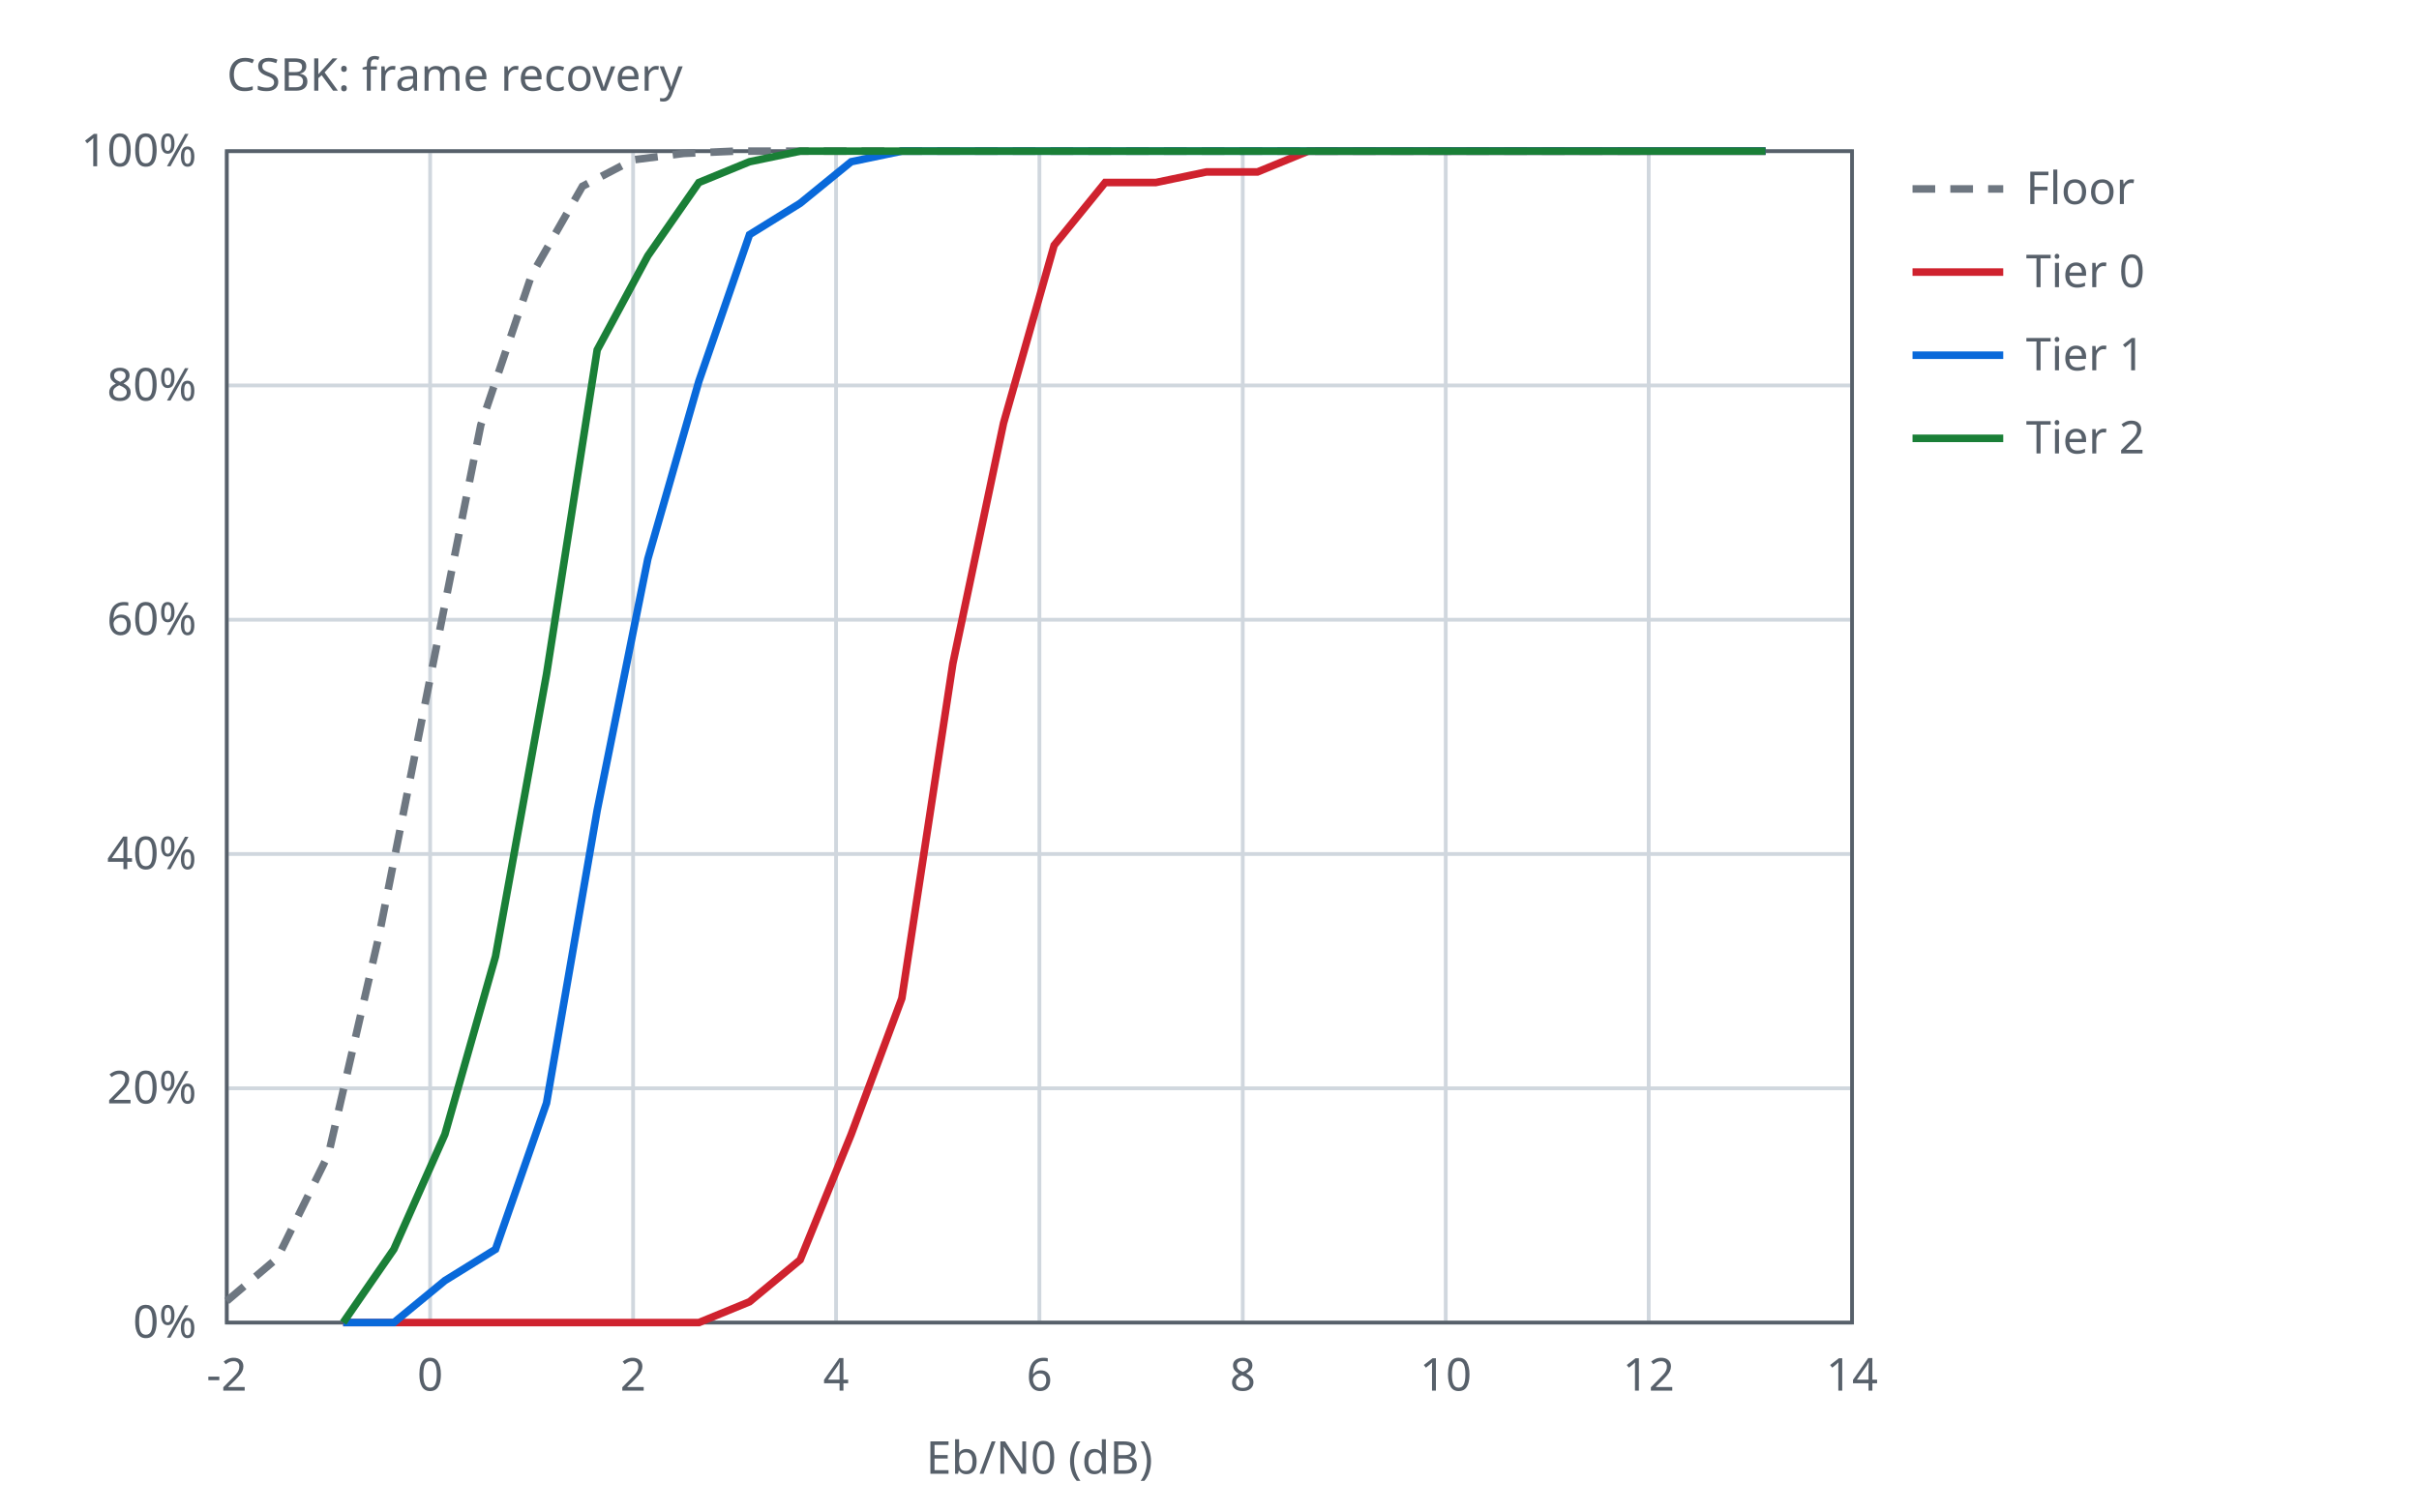
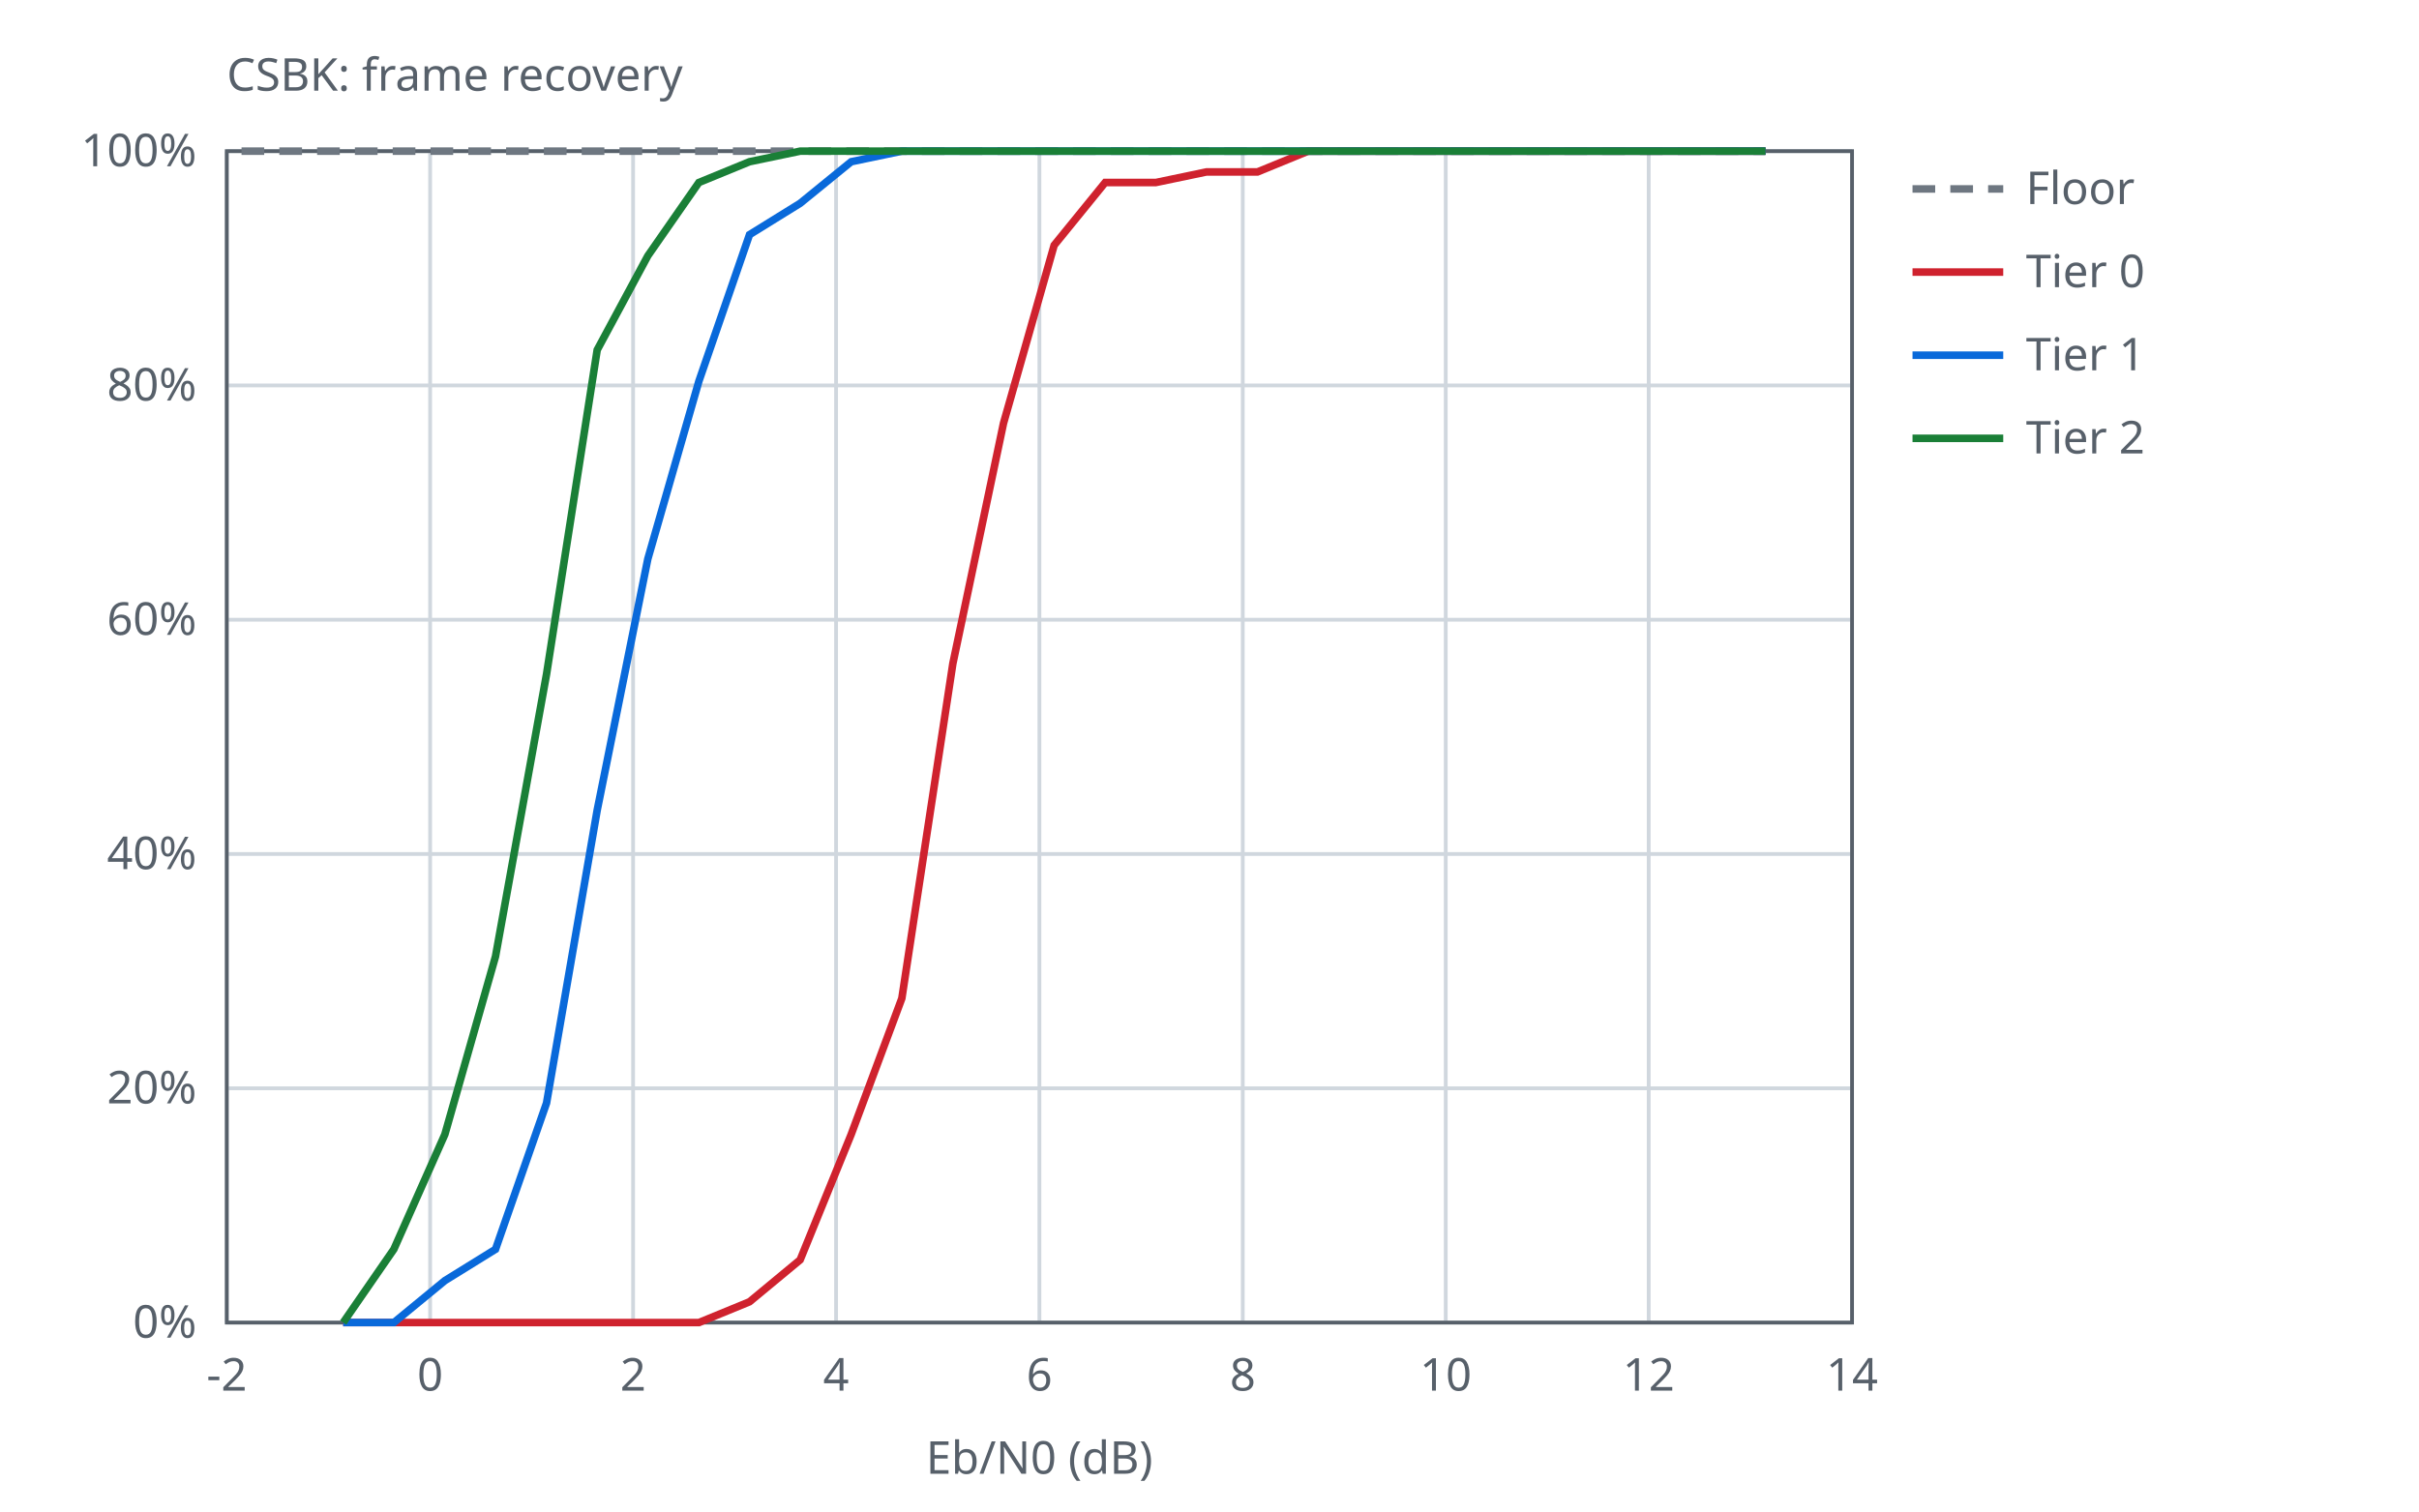
<svg xmlns="http://www.w3.org/2000/svg" width="640" height="400" viewBox="0 0 640 400">
  <style>text{font-family:sans-serif;font-size:12px;fill:#57606a}.ax{stroke:#57606a;stroke-width:1;fill:none}.gr{stroke:#d0d7de;stroke-width:1}.s0{stroke:#6e7781}.s1{stroke:#cf222e}.s2{stroke:#0969da}.s3{stroke:#1a7f37}.l{fill:none;stroke-width:2}@media (prefers-color-scheme:dark){text{fill:#c9d1d9}.ax{stroke:#8b949e}.gr{stroke:#30363d}.s0{stroke:#8b949e}.s1{stroke:#ff7b72}.s2{stroke:#58a6ff}.s3{stroke:#3fb950}}</style>
  <text x="60.0" y="24">CSBK: frame recovery</text>
  <line class="gr" x1="60.0" y1="350.0" x2="60.0" y2="40.0" />
  <text x="60.0" y="368.0" text-anchor="middle">-2</text>
  <line class="gr" x1="113.8" y1="350.0" x2="113.8" y2="40.0" />
  <text x="113.8" y="368.0" text-anchor="middle">0</text>
  <line class="gr" x1="167.5" y1="350.0" x2="167.5" y2="40.0" />
  <text x="167.5" y="368.0" text-anchor="middle">2</text>
  <line class="gr" x1="221.2" y1="350.0" x2="221.2" y2="40.0" />
  <text x="221.2" y="368.0" text-anchor="middle">4</text>
  <line class="gr" x1="275.0" y1="350.0" x2="275.0" y2="40.0" />
  <text x="275.0" y="368.0" text-anchor="middle">6</text>
  <line class="gr" x1="328.8" y1="350.0" x2="328.8" y2="40.0" />
  <text x="328.8" y="368.0" text-anchor="middle">8</text>
  <line class="gr" x1="382.5" y1="350.0" x2="382.5" y2="40.0" />
  <text x="382.5" y="368.0" text-anchor="middle">10</text>
  <line class="gr" x1="436.2" y1="350.0" x2="436.2" y2="40.0" />
  <text x="436.2" y="368.0" text-anchor="middle">12</text>
  <line class="gr" x1="490.0" y1="350.0" x2="490.0" y2="40.0" />
  <text x="490.0" y="368.0" text-anchor="middle">14</text>
  <line class="gr" x1="60.0" y1="350.0" x2="490.0" y2="350.0" />
  <text x="52.0" y="354.0" text-anchor="end">0%</text>
  <line class="gr" x1="60.0" y1="288.0" x2="490.0" y2="288.0" />
  <text x="52.0" y="292.0" text-anchor="end">20%</text>
  <line class="gr" x1="60.0" y1="226.0" x2="490.0" y2="226.0" />
  <text x="52.0" y="230.0" text-anchor="end">40%</text>
  <line class="gr" x1="60.0" y1="164.0" x2="490.0" y2="164.0" />
  <text x="52.0" y="168.0" text-anchor="end">60%</text>
  <line class="gr" x1="60.0" y1="102.0" x2="490.0" y2="102.0" />
  <text x="52.0" y="106.0" text-anchor="end">80%</text>
  <line class="gr" x1="60.0" y1="40.0" x2="490.0" y2="40.0" />
  <text x="52.0" y="44.0" text-anchor="end">100%</text>
  <rect class="ax" x="60.0" y="40.0" width="430.0" height="310.0" />
  <text x="275.0" y="390.0" text-anchor="middle">Eb/N0 (dB)</text>
-   <polyline class="l s0" stroke-dasharray="6 4" points="60.0,344.3 73.4,332.9 86.9,305.5 100.3,247.5 113.8,179.5 127.2,112.5 140.6,72.9 154.1,49.3 167.5,42.3 180.9,40.6 194.4,40.0 207.8,40.0 221.2,40.0 234.7,40.0 248.1,40.0 261.6,40.0 275.0,40.0 288.4,40.0 301.9,40.0 315.3,40.0 328.8,40.0 342.2,40.0 355.6,40.0 369.1,40.0 382.5,40.0 395.9,40.0 409.4,40.0 422.8,40.0 436.2,40.0" />
+   <polyline class="l s0" stroke-dasharray="6 4" points="63.9,40.0 77.4,40.0 90.8,40.0 104.2,40.0 117.7,40.0 131.1,40.0 144.5,40.0 158.0,40.0 171.4,40.0 184.9,40.0 198.3,40.0 211.7,40.0 225.2,40.0 238.6,40.0 252.0,40.0 265.5,40.0 278.9,40.0 292.4,40.0 305.8,40.0 319.2,40.0 332.7,40.0 346.1,40.0 359.5,40.0 373.0,40.0 386.4,40.0 399.9,40.0 413.3,40.0 426.7,40.0 440.2,40.0 453.6,40.0 467.0,40.0" />
  <line class="l s0" stroke-dasharray="6 4" x1="506.0" y1="50.0" x2="530.0" y2="50.0" />
  <text x="536.0" y="54.0">Floor</text>
  <polyline class="l s1" points="90.8,350.0 104.2,350.0 117.7,350.0 131.1,350.0 144.6,350.0 158.0,350.0 171.4,350.0 184.9,350.0 198.3,344.5 211.7,333.4 225.2,300.2 238.6,264.2 252.1,175.6 265.5,112.0 278.9,64.9 292.4,48.3 305.8,48.3 319.2,45.5 332.7,45.5 346.1,40.0 359.6,40.0 373.0,40.0 386.4,40.0 399.9,40.0 413.3,40.0 426.7,40.0 440.2,40.0 453.6,40.0 467.1,40.0" />
  <line class="l s1" x1="506.0" y1="72.0" x2="530.0" y2="72.0" />
  <text x="536.0" y="76.0">Tier 0</text>
  <polyline class="l s2" points="90.8,350.0 104.2,350.0 117.7,338.9 131.1,330.6 144.6,291.9 158.0,214.4 171.4,147.9 184.9,100.9 198.3,62.1 211.7,53.8 225.2,42.8 238.6,40.0 252.1,40.0 265.5,40.0 278.9,40.0 292.4,40.0 305.8,40.0 319.2,40.0 332.7,40.0 346.1,40.0 359.6,40.0 373.0,40.0 386.4,40.0 399.9,40.0 413.3,40.0 426.7,40.0 440.2,40.0 453.6,40.0 467.1,40.0" />
  <line class="l s2" x1="506.0" y1="94.0" x2="530.0" y2="94.0" />
  <text x="536.0" y="98.0">Tier 1</text>
  <polyline class="l s3" points="90.8,350.0 104.2,330.6 117.7,300.2 131.1,253.1 144.6,178.4 158.0,92.6 171.4,67.7 184.9,48.3 198.3,42.8 211.7,40.0 225.2,40.0 238.6,40.0 252.1,40.0 265.5,40.0 278.9,40.0 292.4,40.0 305.8,40.0 319.2,40.0 332.7,40.0 346.1,40.0 359.6,40.0 373.0,40.0 386.4,40.0 399.9,40.0 413.3,40.0 426.7,40.0 440.2,40.0 453.6,40.0 467.1,40.0" />
  <line class="l s3" x1="506.0" y1="116.0" x2="530.0" y2="116.0" />
  <text x="536.0" y="120.0">Tier 2</text>
</svg>
